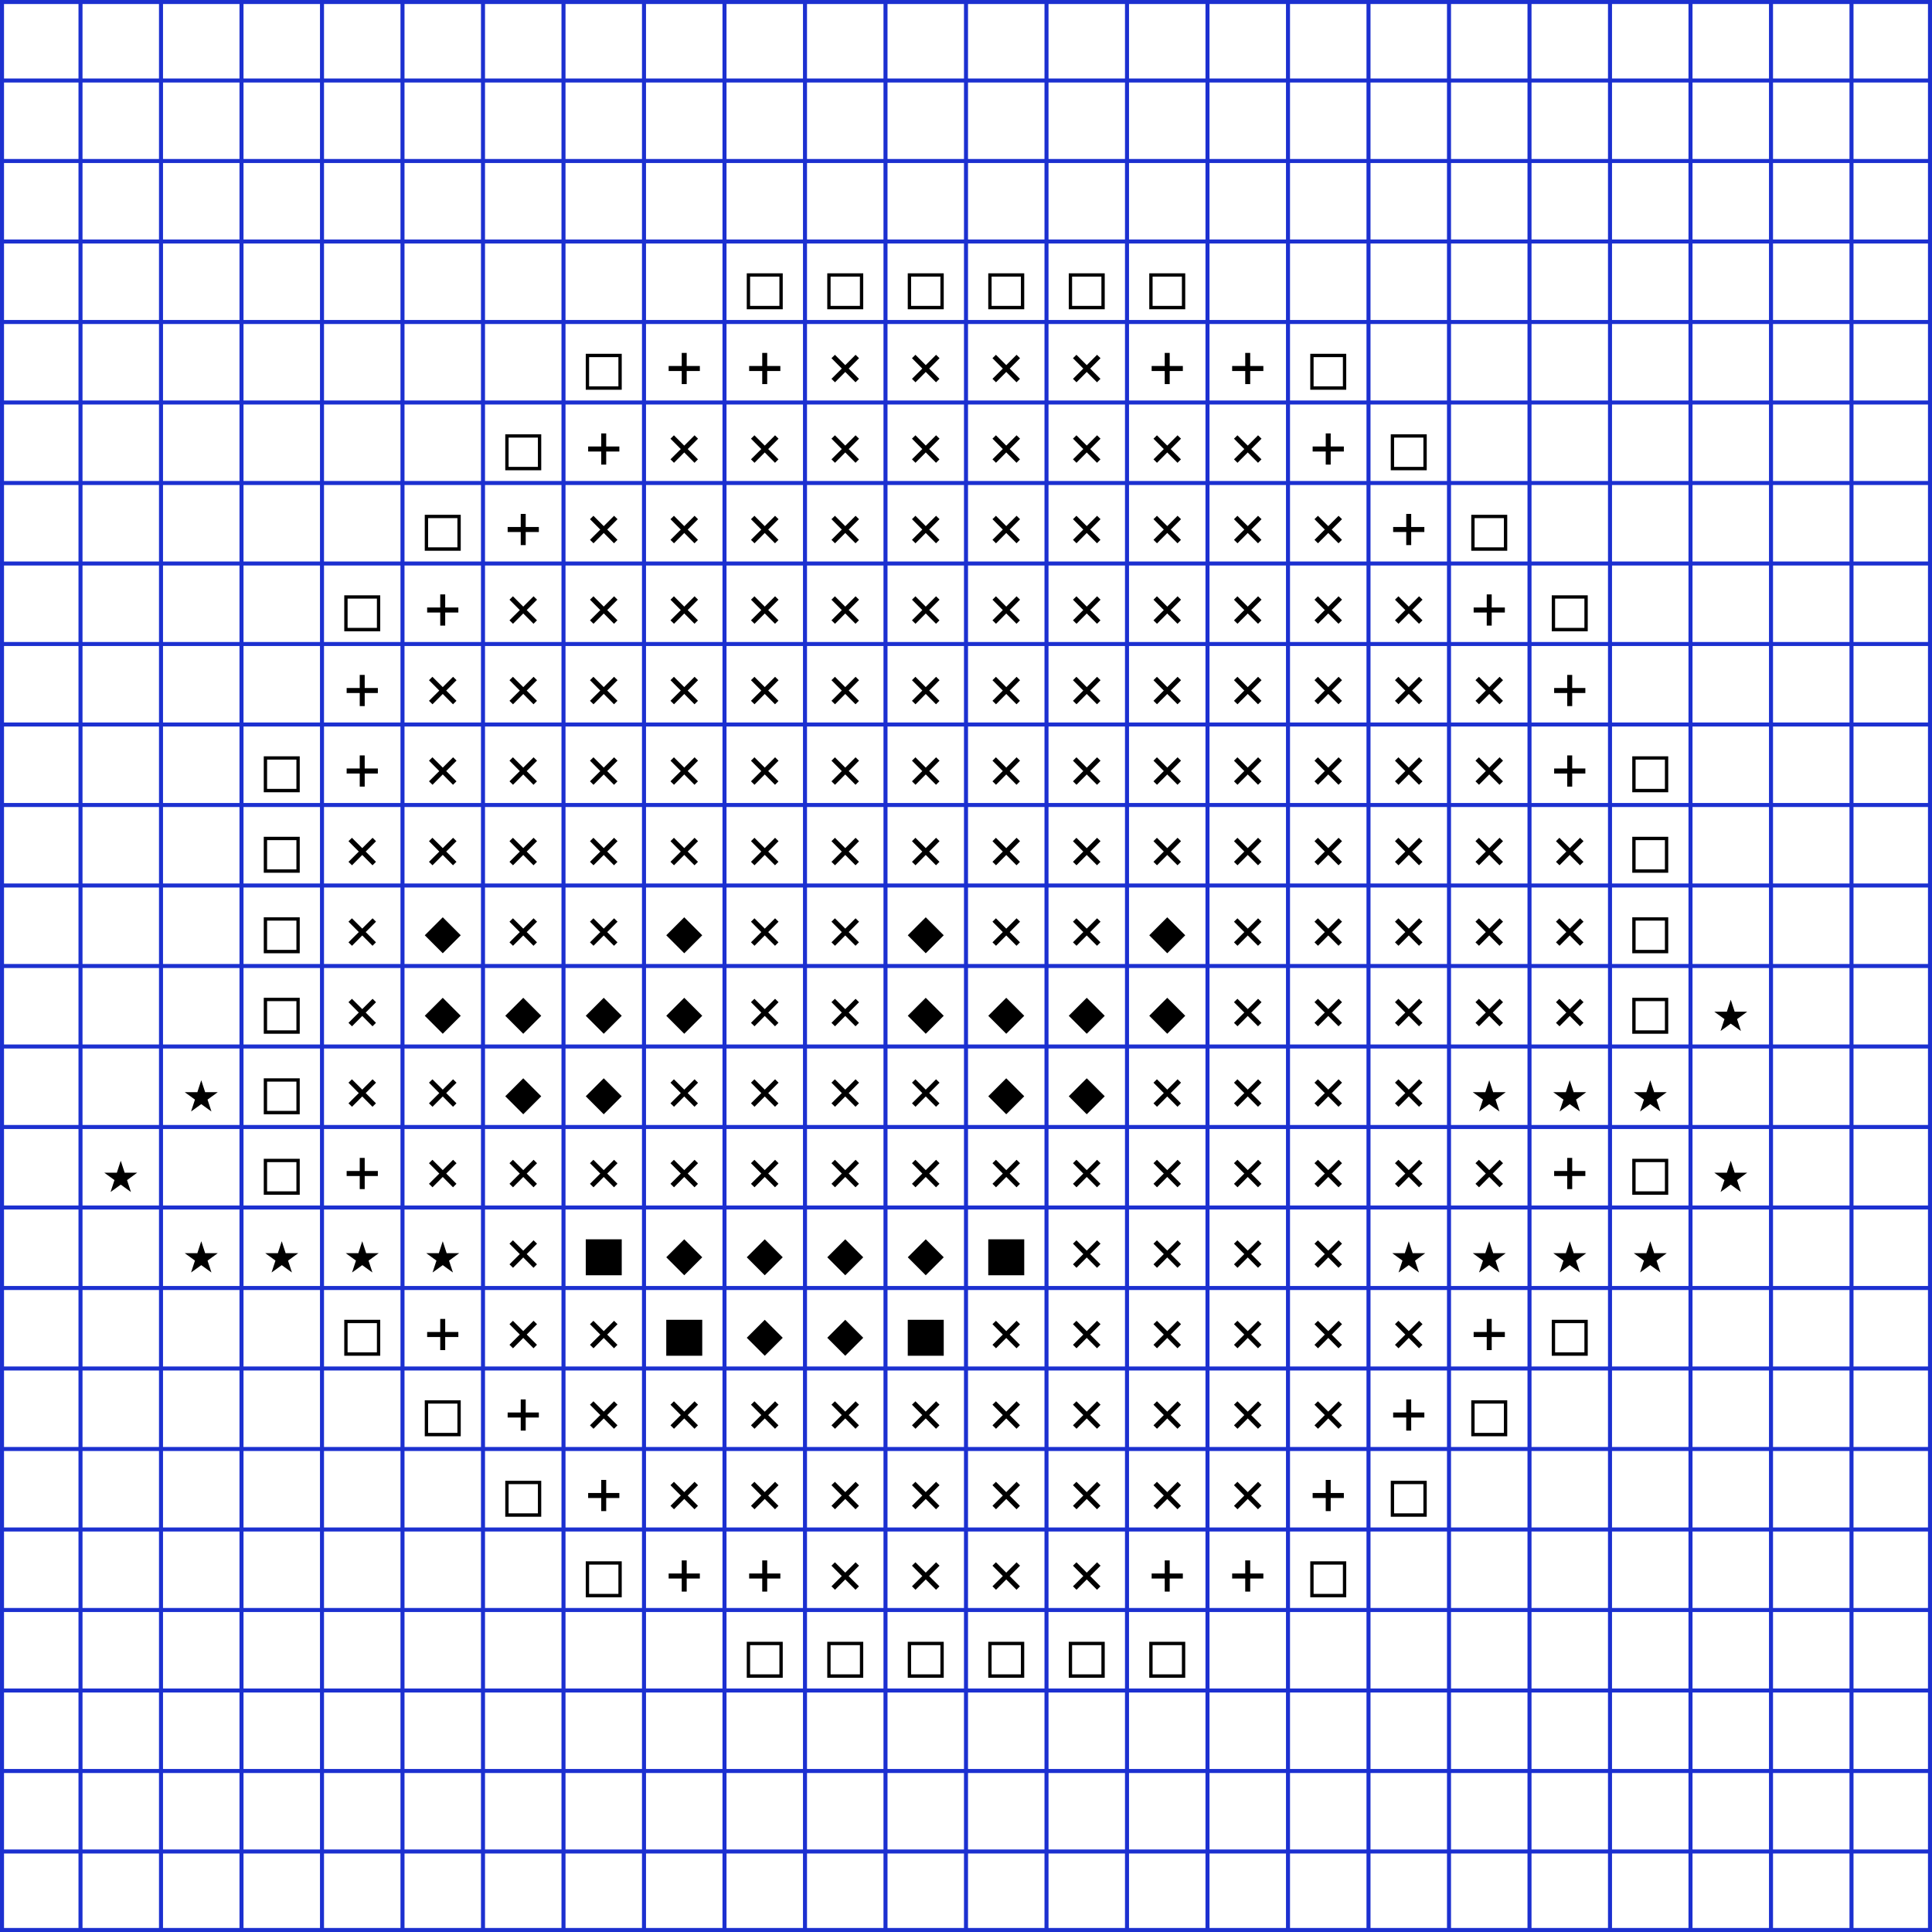
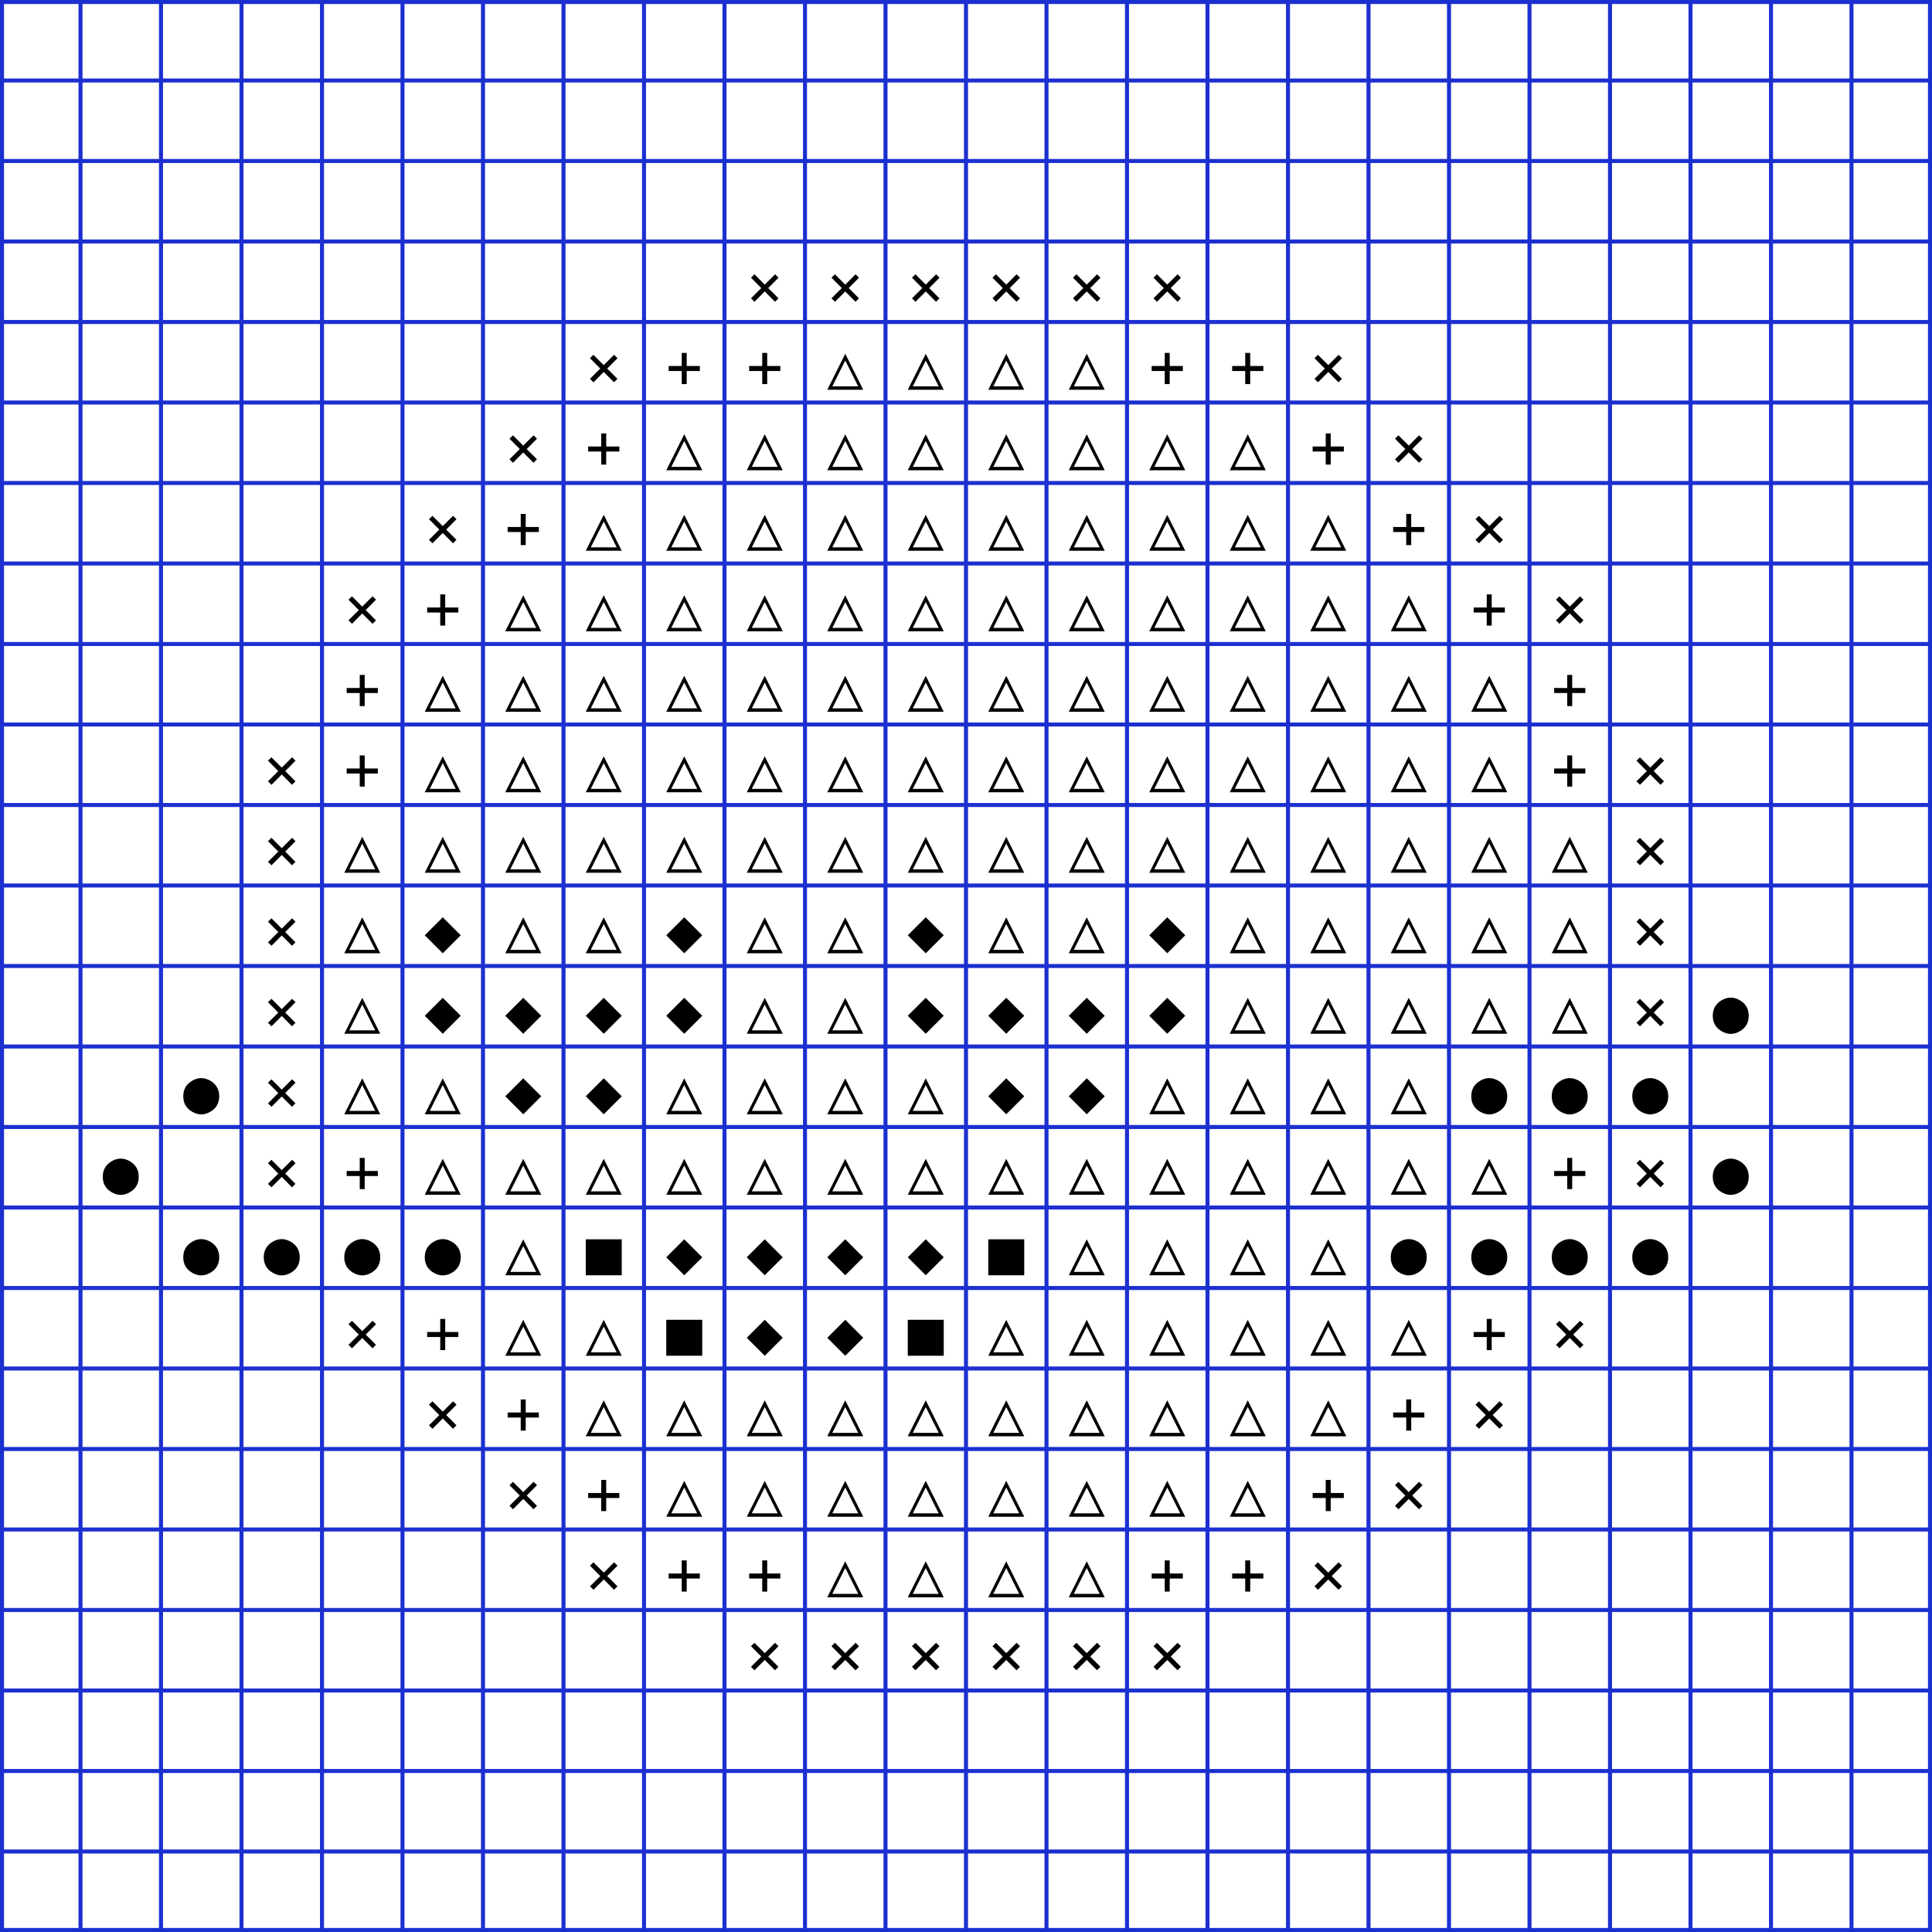
<svg xmlns="http://www.w3.org/2000/svg" width="480" height="480">
  <defs>
    <style>
      .symbol { font-family: monospace; font-size: 15px; text-anchor: middle; dominant-baseline: middle; }
    </style>
  </defs>
-   <text x="190" y="72" fill="#000000" class="symbol">□</text>
-   <text x="210" y="72" fill="#000000" class="symbol">□</text>
-   <text x="230" y="72" fill="#000000" class="symbol">□</text>
-   <text x="250" y="72" fill="#000000" class="symbol">□</text>
-   <text x="270" y="72" fill="#000000" class="symbol">□</text>
-   <text x="290" y="72" fill="#000000" class="symbol">□</text>
-   <text x="150" y="92" fill="#000000" class="symbol">□</text>
+   <text x="190" y="72" fill="#000000" class="symbol">×</text>
+   <text x="210" y="72" fill="#000000" class="symbol">×</text>
+   <text x="230" y="72" fill="#000000" class="symbol">×</text>
+   <text x="250" y="72" fill="#000000" class="symbol">×</text>
+   <text x="270" y="72" fill="#000000" class="symbol">×</text>
+   <text x="290" y="72" fill="#000000" class="symbol">×</text>
+   <text x="150" y="92" fill="#000000" class="symbol">×</text>
  <text x="170" y="92" fill="#000000" class="symbol">+</text>
  <text x="190" y="92" fill="#000000" class="symbol">+</text>
-   <text x="210" y="92" fill="#000000" class="symbol">×</text>
-   <text x="230" y="92" fill="#000000" class="symbol">×</text>
-   <text x="250" y="92" fill="#000000" class="symbol">×</text>
-   <text x="270" y="92" fill="#000000" class="symbol">×</text>
+   <text x="210" y="92" fill="#000000" class="symbol">△</text>
+   <text x="230" y="92" fill="#000000" class="symbol">△</text>
+   <text x="250" y="92" fill="#000000" class="symbol">△</text>
+   <text x="270" y="92" fill="#000000" class="symbol">△</text>
  <text x="290" y="92" fill="#000000" class="symbol">+</text>
  <text x="310" y="92" fill="#000000" class="symbol">+</text>
-   <text x="330" y="92" fill="#000000" class="symbol">□</text>
-   <text x="130" y="112" fill="#000000" class="symbol">□</text>
+   <text x="330" y="92" fill="#000000" class="symbol">×</text>
+   <text x="130" y="112" fill="#000000" class="symbol">×</text>
  <text x="150" y="112" fill="#000000" class="symbol">+</text>
-   <text x="170" y="112" fill="#000000" class="symbol">×</text>
-   <text x="190" y="112" fill="#000000" class="symbol">×</text>
-   <text x="210" y="112" fill="#000000" class="symbol">×</text>
-   <text x="230" y="112" fill="#000000" class="symbol">×</text>
-   <text x="250" y="112" fill="#000000" class="symbol">×</text>
-   <text x="270" y="112" fill="#000000" class="symbol">×</text>
-   <text x="290" y="112" fill="#000000" class="symbol">×</text>
-   <text x="310" y="112" fill="#000000" class="symbol">×</text>
+   <text x="170" y="112" fill="#000000" class="symbol">△</text>
+   <text x="190" y="112" fill="#000000" class="symbol">△</text>
+   <text x="210" y="112" fill="#000000" class="symbol">△</text>
+   <text x="230" y="112" fill="#000000" class="symbol">△</text>
+   <text x="250" y="112" fill="#000000" class="symbol">△</text>
+   <text x="270" y="112" fill="#000000" class="symbol">△</text>
+   <text x="290" y="112" fill="#000000" class="symbol">△</text>
+   <text x="310" y="112" fill="#000000" class="symbol">△</text>
  <text x="330" y="112" fill="#000000" class="symbol">+</text>
-   <text x="350" y="112" fill="#000000" class="symbol">□</text>
-   <text x="110" y="132" fill="#000000" class="symbol">□</text>
+   <text x="350" y="112" fill="#000000" class="symbol">×</text>
+   <text x="110" y="132" fill="#000000" class="symbol">×</text>
  <text x="130" y="132" fill="#000000" class="symbol">+</text>
-   <text x="150" y="132" fill="#000000" class="symbol">×</text>
-   <text x="170" y="132" fill="#000000" class="symbol">×</text>
-   <text x="190" y="132" fill="#000000" class="symbol">×</text>
-   <text x="210" y="132" fill="#000000" class="symbol">×</text>
-   <text x="230" y="132" fill="#000000" class="symbol">×</text>
-   <text x="250" y="132" fill="#000000" class="symbol">×</text>
-   <text x="270" y="132" fill="#000000" class="symbol">×</text>
-   <text x="290" y="132" fill="#000000" class="symbol">×</text>
-   <text x="310" y="132" fill="#000000" class="symbol">×</text>
-   <text x="330" y="132" fill="#000000" class="symbol">×</text>
+   <text x="150" y="132" fill="#000000" class="symbol">△</text>
+   <text x="170" y="132" fill="#000000" class="symbol">△</text>
+   <text x="190" y="132" fill="#000000" class="symbol">△</text>
+   <text x="210" y="132" fill="#000000" class="symbol">△</text>
+   <text x="230" y="132" fill="#000000" class="symbol">△</text>
+   <text x="250" y="132" fill="#000000" class="symbol">△</text>
+   <text x="270" y="132" fill="#000000" class="symbol">△</text>
+   <text x="290" y="132" fill="#000000" class="symbol">△</text>
+   <text x="310" y="132" fill="#000000" class="symbol">△</text>
+   <text x="330" y="132" fill="#000000" class="symbol">△</text>
  <text x="350" y="132" fill="#000000" class="symbol">+</text>
-   <text x="370" y="132" fill="#000000" class="symbol">□</text>
-   <text x="90" y="152" fill="#000000" class="symbol">□</text>
+   <text x="370" y="132" fill="#000000" class="symbol">×</text>
+   <text x="90" y="152" fill="#000000" class="symbol">×</text>
  <text x="110" y="152" fill="#000000" class="symbol">+</text>
-   <text x="130" y="152" fill="#000000" class="symbol">×</text>
-   <text x="150" y="152" fill="#000000" class="symbol">×</text>
-   <text x="170" y="152" fill="#000000" class="symbol">×</text>
-   <text x="190" y="152" fill="#000000" class="symbol">×</text>
-   <text x="210" y="152" fill="#000000" class="symbol">×</text>
-   <text x="230" y="152" fill="#000000" class="symbol">×</text>
-   <text x="250" y="152" fill="#000000" class="symbol">×</text>
-   <text x="270" y="152" fill="#000000" class="symbol">×</text>
-   <text x="290" y="152" fill="#000000" class="symbol">×</text>
-   <text x="310" y="152" fill="#000000" class="symbol">×</text>
-   <text x="330" y="152" fill="#000000" class="symbol">×</text>
-   <text x="350" y="152" fill="#000000" class="symbol">×</text>
+   <text x="130" y="152" fill="#000000" class="symbol">△</text>
+   <text x="150" y="152" fill="#000000" class="symbol">△</text>
+   <text x="170" y="152" fill="#000000" class="symbol">△</text>
+   <text x="190" y="152" fill="#000000" class="symbol">△</text>
+   <text x="210" y="152" fill="#000000" class="symbol">△</text>
+   <text x="230" y="152" fill="#000000" class="symbol">△</text>
+   <text x="250" y="152" fill="#000000" class="symbol">△</text>
+   <text x="270" y="152" fill="#000000" class="symbol">△</text>
+   <text x="290" y="152" fill="#000000" class="symbol">△</text>
+   <text x="310" y="152" fill="#000000" class="symbol">△</text>
+   <text x="330" y="152" fill="#000000" class="symbol">△</text>
+   <text x="350" y="152" fill="#000000" class="symbol">△</text>
  <text x="370" y="152" fill="#000000" class="symbol">+</text>
-   <text x="390" y="152" fill="#000000" class="symbol">□</text>
+   <text x="390" y="152" fill="#000000" class="symbol">×</text>
  <text x="90" y="172" fill="#000000" class="symbol">+</text>
-   <text x="110" y="172" fill="#000000" class="symbol">×</text>
-   <text x="130" y="172" fill="#000000" class="symbol">×</text>
-   <text x="150" y="172" fill="#000000" class="symbol">×</text>
-   <text x="170" y="172" fill="#000000" class="symbol">×</text>
-   <text x="190" y="172" fill="#000000" class="symbol">×</text>
-   <text x="210" y="172" fill="#000000" class="symbol">×</text>
-   <text x="230" y="172" fill="#000000" class="symbol">×</text>
-   <text x="250" y="172" fill="#000000" class="symbol">×</text>
-   <text x="270" y="172" fill="#000000" class="symbol">×</text>
-   <text x="290" y="172" fill="#000000" class="symbol">×</text>
-   <text x="310" y="172" fill="#000000" class="symbol">×</text>
-   <text x="330" y="172" fill="#000000" class="symbol">×</text>
-   <text x="350" y="172" fill="#000000" class="symbol">×</text>
-   <text x="370" y="172" fill="#000000" class="symbol">×</text>
+   <text x="110" y="172" fill="#000000" class="symbol">△</text>
+   <text x="130" y="172" fill="#000000" class="symbol">△</text>
+   <text x="150" y="172" fill="#000000" class="symbol">△</text>
+   <text x="170" y="172" fill="#000000" class="symbol">△</text>
+   <text x="190" y="172" fill="#000000" class="symbol">△</text>
+   <text x="210" y="172" fill="#000000" class="symbol">△</text>
+   <text x="230" y="172" fill="#000000" class="symbol">△</text>
+   <text x="250" y="172" fill="#000000" class="symbol">△</text>
+   <text x="270" y="172" fill="#000000" class="symbol">△</text>
+   <text x="290" y="172" fill="#000000" class="symbol">△</text>
+   <text x="310" y="172" fill="#000000" class="symbol">△</text>
+   <text x="330" y="172" fill="#000000" class="symbol">△</text>
+   <text x="350" y="172" fill="#000000" class="symbol">△</text>
+   <text x="370" y="172" fill="#000000" class="symbol">△</text>
  <text x="390" y="172" fill="#000000" class="symbol">+</text>
-   <text x="70" y="192" fill="#000000" class="symbol">□</text>
+   <text x="70" y="192" fill="#000000" class="symbol">×</text>
  <text x="90" y="192" fill="#000000" class="symbol">+</text>
-   <text x="110" y="192" fill="#000000" class="symbol">×</text>
-   <text x="130" y="192" fill="#000000" class="symbol">×</text>
-   <text x="150" y="192" fill="#000000" class="symbol">×</text>
-   <text x="170" y="192" fill="#000000" class="symbol">×</text>
-   <text x="190" y="192" fill="#000000" class="symbol">×</text>
-   <text x="210" y="192" fill="#000000" class="symbol">×</text>
-   <text x="230" y="192" fill="#000000" class="symbol">×</text>
-   <text x="250" y="192" fill="#000000" class="symbol">×</text>
-   <text x="270" y="192" fill="#000000" class="symbol">×</text>
-   <text x="290" y="192" fill="#000000" class="symbol">×</text>
-   <text x="310" y="192" fill="#000000" class="symbol">×</text>
-   <text x="330" y="192" fill="#000000" class="symbol">×</text>
-   <text x="350" y="192" fill="#000000" class="symbol">×</text>
-   <text x="370" y="192" fill="#000000" class="symbol">×</text>
+   <text x="110" y="192" fill="#000000" class="symbol">△</text>
+   <text x="130" y="192" fill="#000000" class="symbol">△</text>
+   <text x="150" y="192" fill="#000000" class="symbol">△</text>
+   <text x="170" y="192" fill="#000000" class="symbol">△</text>
+   <text x="190" y="192" fill="#000000" class="symbol">△</text>
+   <text x="210" y="192" fill="#000000" class="symbol">△</text>
+   <text x="230" y="192" fill="#000000" class="symbol">△</text>
+   <text x="250" y="192" fill="#000000" class="symbol">△</text>
+   <text x="270" y="192" fill="#000000" class="symbol">△</text>
+   <text x="290" y="192" fill="#000000" class="symbol">△</text>
+   <text x="310" y="192" fill="#000000" class="symbol">△</text>
+   <text x="330" y="192" fill="#000000" class="symbol">△</text>
+   <text x="350" y="192" fill="#000000" class="symbol">△</text>
+   <text x="370" y="192" fill="#000000" class="symbol">△</text>
  <text x="390" y="192" fill="#000000" class="symbol">+</text>
-   <text x="410" y="192" fill="#000000" class="symbol">□</text>
-   <text x="70" y="212" fill="#000000" class="symbol">□</text>
-   <text x="90" y="212" fill="#000000" class="symbol">×</text>
-   <text x="110" y="212" fill="#000000" class="symbol">×</text>
-   <text x="130" y="212" fill="#000000" class="symbol">×</text>
-   <text x="150" y="212" fill="#000000" class="symbol">×</text>
-   <text x="170" y="212" fill="#000000" class="symbol">×</text>
-   <text x="190" y="212" fill="#000000" class="symbol">×</text>
-   <text x="210" y="212" fill="#000000" class="symbol">×</text>
-   <text x="230" y="212" fill="#000000" class="symbol">×</text>
-   <text x="250" y="212" fill="#000000" class="symbol">×</text>
-   <text x="270" y="212" fill="#000000" class="symbol">×</text>
-   <text x="290" y="212" fill="#000000" class="symbol">×</text>
-   <text x="310" y="212" fill="#000000" class="symbol">×</text>
-   <text x="330" y="212" fill="#000000" class="symbol">×</text>
-   <text x="350" y="212" fill="#000000" class="symbol">×</text>
-   <text x="370" y="212" fill="#000000" class="symbol">×</text>
-   <text x="390" y="212" fill="#000000" class="symbol">×</text>
-   <text x="410" y="212" fill="#000000" class="symbol">□</text>
-   <text x="70" y="232" fill="#000000" class="symbol">□</text>
-   <text x="90" y="232" fill="#000000" class="symbol">×</text>
+   <text x="410" y="192" fill="#000000" class="symbol">×</text>
+   <text x="70" y="212" fill="#000000" class="symbol">×</text>
+   <text x="90" y="212" fill="#000000" class="symbol">△</text>
+   <text x="110" y="212" fill="#000000" class="symbol">△</text>
+   <text x="130" y="212" fill="#000000" class="symbol">△</text>
+   <text x="150" y="212" fill="#000000" class="symbol">△</text>
+   <text x="170" y="212" fill="#000000" class="symbol">△</text>
+   <text x="190" y="212" fill="#000000" class="symbol">△</text>
+   <text x="210" y="212" fill="#000000" class="symbol">△</text>
+   <text x="230" y="212" fill="#000000" class="symbol">△</text>
+   <text x="250" y="212" fill="#000000" class="symbol">△</text>
+   <text x="270" y="212" fill="#000000" class="symbol">△</text>
+   <text x="290" y="212" fill="#000000" class="symbol">△</text>
+   <text x="310" y="212" fill="#000000" class="symbol">△</text>
+   <text x="330" y="212" fill="#000000" class="symbol">△</text>
+   <text x="350" y="212" fill="#000000" class="symbol">△</text>
+   <text x="370" y="212" fill="#000000" class="symbol">△</text>
+   <text x="390" y="212" fill="#000000" class="symbol">△</text>
+   <text x="410" y="212" fill="#000000" class="symbol">×</text>
+   <text x="70" y="232" fill="#000000" class="symbol">×</text>
+   <text x="90" y="232" fill="#000000" class="symbol">△</text>
  <text x="110" y="232" fill="#000000" class="symbol">◆</text>
-   <text x="130" y="232" fill="#000000" class="symbol">×</text>
-   <text x="150" y="232" fill="#000000" class="symbol">×</text>
+   <text x="130" y="232" fill="#000000" class="symbol">△</text>
+   <text x="150" y="232" fill="#000000" class="symbol">△</text>
  <text x="170" y="232" fill="#000000" class="symbol">◆</text>
-   <text x="190" y="232" fill="#000000" class="symbol">×</text>
-   <text x="210" y="232" fill="#000000" class="symbol">×</text>
+   <text x="190" y="232" fill="#000000" class="symbol">△</text>
+   <text x="210" y="232" fill="#000000" class="symbol">△</text>
  <text x="230" y="232" fill="#000000" class="symbol">◆</text>
-   <text x="250" y="232" fill="#000000" class="symbol">×</text>
-   <text x="270" y="232" fill="#000000" class="symbol">×</text>
+   <text x="250" y="232" fill="#000000" class="symbol">△</text>
+   <text x="270" y="232" fill="#000000" class="symbol">△</text>
  <text x="290" y="232" fill="#000000" class="symbol">◆</text>
-   <text x="310" y="232" fill="#000000" class="symbol">×</text>
-   <text x="330" y="232" fill="#000000" class="symbol">×</text>
-   <text x="350" y="232" fill="#000000" class="symbol">×</text>
-   <text x="370" y="232" fill="#000000" class="symbol">×</text>
-   <text x="390" y="232" fill="#000000" class="symbol">×</text>
-   <text x="410" y="232" fill="#000000" class="symbol">□</text>
-   <text x="70" y="252" fill="#000000" class="symbol">□</text>
-   <text x="90" y="252" fill="#000000" class="symbol">×</text>
+   <text x="310" y="232" fill="#000000" class="symbol">△</text>
+   <text x="330" y="232" fill="#000000" class="symbol">△</text>
+   <text x="350" y="232" fill="#000000" class="symbol">△</text>
+   <text x="370" y="232" fill="#000000" class="symbol">△</text>
+   <text x="390" y="232" fill="#000000" class="symbol">△</text>
+   <text x="410" y="232" fill="#000000" class="symbol">×</text>
+   <text x="70" y="252" fill="#000000" class="symbol">×</text>
+   <text x="90" y="252" fill="#000000" class="symbol">△</text>
  <text x="110" y="252" fill="#000000" class="symbol">◆</text>
  <text x="130" y="252" fill="#000000" class="symbol">◆</text>
  <text x="150" y="252" fill="#000000" class="symbol">◆</text>
  <text x="170" y="252" fill="#000000" class="symbol">◆</text>
-   <text x="190" y="252" fill="#000000" class="symbol">×</text>
-   <text x="210" y="252" fill="#000000" class="symbol">×</text>
+   <text x="190" y="252" fill="#000000" class="symbol">△</text>
+   <text x="210" y="252" fill="#000000" class="symbol">△</text>
  <text x="230" y="252" fill="#000000" class="symbol">◆</text>
  <text x="250" y="252" fill="#000000" class="symbol">◆</text>
  <text x="270" y="252" fill="#000000" class="symbol">◆</text>
  <text x="290" y="252" fill="#000000" class="symbol">◆</text>
-   <text x="310" y="252" fill="#000000" class="symbol">×</text>
-   <text x="330" y="252" fill="#000000" class="symbol">×</text>
-   <text x="350" y="252" fill="#000000" class="symbol">×</text>
-   <text x="370" y="252" fill="#000000" class="symbol">×</text>
-   <text x="390" y="252" fill="#000000" class="symbol">×</text>
-   <text x="410" y="252" fill="#000000" class="symbol">□</text>
-   <text x="430" y="252" fill="#000000" class="symbol">★</text>
-   <text x="50" y="272" fill="#000000" class="symbol">★</text>
-   <text x="70" y="272" fill="#000000" class="symbol">□</text>
-   <text x="90" y="272" fill="#000000" class="symbol">×</text>
-   <text x="110" y="272" fill="#000000" class="symbol">×</text>
+   <text x="310" y="252" fill="#000000" class="symbol">△</text>
+   <text x="330" y="252" fill="#000000" class="symbol">△</text>
+   <text x="350" y="252" fill="#000000" class="symbol">△</text>
+   <text x="370" y="252" fill="#000000" class="symbol">△</text>
+   <text x="390" y="252" fill="#000000" class="symbol">△</text>
+   <text x="410" y="252" fill="#000000" class="symbol">×</text>
+   <text x="430" y="252" fill="#000000" class="symbol">●</text>
+   <text x="50" y="272" fill="#000000" class="symbol">●</text>
+   <text x="70" y="272" fill="#000000" class="symbol">×</text>
+   <text x="90" y="272" fill="#000000" class="symbol">△</text>
+   <text x="110" y="272" fill="#000000" class="symbol">△</text>
  <text x="130" y="272" fill="#000000" class="symbol">◆</text>
  <text x="150" y="272" fill="#000000" class="symbol">◆</text>
-   <text x="170" y="272" fill="#000000" class="symbol">×</text>
-   <text x="190" y="272" fill="#000000" class="symbol">×</text>
-   <text x="210" y="272" fill="#000000" class="symbol">×</text>
-   <text x="230" y="272" fill="#000000" class="symbol">×</text>
+   <text x="170" y="272" fill="#000000" class="symbol">△</text>
+   <text x="190" y="272" fill="#000000" class="symbol">△</text>
+   <text x="210" y="272" fill="#000000" class="symbol">△</text>
+   <text x="230" y="272" fill="#000000" class="symbol">△</text>
  <text x="250" y="272" fill="#000000" class="symbol">◆</text>
  <text x="270" y="272" fill="#000000" class="symbol">◆</text>
-   <text x="290" y="272" fill="#000000" class="symbol">×</text>
-   <text x="310" y="272" fill="#000000" class="symbol">×</text>
-   <text x="330" y="272" fill="#000000" class="symbol">×</text>
-   <text x="350" y="272" fill="#000000" class="symbol">×</text>
-   <text x="370" y="272" fill="#000000" class="symbol">★</text>
-   <text x="390" y="272" fill="#000000" class="symbol">★</text>
-   <text x="410" y="272" fill="#000000" class="symbol">★</text>
-   <text x="30" y="292" fill="#000000" class="symbol">★</text>
-   <text x="70" y="292" fill="#000000" class="symbol">□</text>
+   <text x="290" y="272" fill="#000000" class="symbol">△</text>
+   <text x="310" y="272" fill="#000000" class="symbol">△</text>
+   <text x="330" y="272" fill="#000000" class="symbol">△</text>
+   <text x="350" y="272" fill="#000000" class="symbol">△</text>
+   <text x="370" y="272" fill="#000000" class="symbol">●</text>
+   <text x="390" y="272" fill="#000000" class="symbol">●</text>
+   <text x="410" y="272" fill="#000000" class="symbol">●</text>
+   <text x="30" y="292" fill="#000000" class="symbol">●</text>
+   <text x="70" y="292" fill="#000000" class="symbol">×</text>
  <text x="90" y="292" fill="#000000" class="symbol">+</text>
-   <text x="110" y="292" fill="#000000" class="symbol">×</text>
-   <text x="130" y="292" fill="#000000" class="symbol">×</text>
-   <text x="150" y="292" fill="#000000" class="symbol">×</text>
-   <text x="170" y="292" fill="#000000" class="symbol">×</text>
-   <text x="190" y="292" fill="#000000" class="symbol">×</text>
-   <text x="210" y="292" fill="#000000" class="symbol">×</text>
-   <text x="230" y="292" fill="#000000" class="symbol">×</text>
-   <text x="250" y="292" fill="#000000" class="symbol">×</text>
-   <text x="270" y="292" fill="#000000" class="symbol">×</text>
-   <text x="290" y="292" fill="#000000" class="symbol">×</text>
-   <text x="310" y="292" fill="#000000" class="symbol">×</text>
-   <text x="330" y="292" fill="#000000" class="symbol">×</text>
-   <text x="350" y="292" fill="#000000" class="symbol">×</text>
-   <text x="370" y="292" fill="#000000" class="symbol">×</text>
+   <text x="110" y="292" fill="#000000" class="symbol">△</text>
+   <text x="130" y="292" fill="#000000" class="symbol">△</text>
+   <text x="150" y="292" fill="#000000" class="symbol">△</text>
+   <text x="170" y="292" fill="#000000" class="symbol">△</text>
+   <text x="190" y="292" fill="#000000" class="symbol">△</text>
+   <text x="210" y="292" fill="#000000" class="symbol">△</text>
+   <text x="230" y="292" fill="#000000" class="symbol">△</text>
+   <text x="250" y="292" fill="#000000" class="symbol">△</text>
+   <text x="270" y="292" fill="#000000" class="symbol">△</text>
+   <text x="290" y="292" fill="#000000" class="symbol">△</text>
+   <text x="310" y="292" fill="#000000" class="symbol">△</text>
+   <text x="330" y="292" fill="#000000" class="symbol">△</text>
+   <text x="350" y="292" fill="#000000" class="symbol">△</text>
+   <text x="370" y="292" fill="#000000" class="symbol">△</text>
  <text x="390" y="292" fill="#000000" class="symbol">+</text>
-   <text x="410" y="292" fill="#000000" class="symbol">□</text>
-   <text x="430" y="292" fill="#000000" class="symbol">★</text>
-   <text x="50" y="312" fill="#000000" class="symbol">★</text>
-   <text x="70" y="312" fill="#000000" class="symbol">★</text>
-   <text x="90" y="312" fill="#000000" class="symbol">★</text>
-   <text x="110" y="312" fill="#000000" class="symbol">★</text>
-   <text x="130" y="312" fill="#000000" class="symbol">×</text>
+   <text x="410" y="292" fill="#000000" class="symbol">×</text>
+   <text x="430" y="292" fill="#000000" class="symbol">●</text>
+   <text x="50" y="312" fill="#000000" class="symbol">●</text>
+   <text x="70" y="312" fill="#000000" class="symbol">●</text>
+   <text x="90" y="312" fill="#000000" class="symbol">●</text>
+   <text x="110" y="312" fill="#000000" class="symbol">●</text>
+   <text x="130" y="312" fill="#000000" class="symbol">△</text>
  <text x="150" y="312" fill="#000000" class="symbol">■</text>
  <text x="170" y="312" fill="#000000" class="symbol">◆</text>
  <text x="190" y="312" fill="#000000" class="symbol">◆</text>
  <text x="210" y="312" fill="#000000" class="symbol">◆</text>
  <text x="230" y="312" fill="#000000" class="symbol">◆</text>
  <text x="250" y="312" fill="#000000" class="symbol">■</text>
-   <text x="270" y="312" fill="#000000" class="symbol">×</text>
-   <text x="290" y="312" fill="#000000" class="symbol">×</text>
-   <text x="310" y="312" fill="#000000" class="symbol">×</text>
-   <text x="330" y="312" fill="#000000" class="symbol">×</text>
-   <text x="350" y="312" fill="#000000" class="symbol">★</text>
-   <text x="370" y="312" fill="#000000" class="symbol">★</text>
-   <text x="390" y="312" fill="#000000" class="symbol">★</text>
-   <text x="410" y="312" fill="#000000" class="symbol">★</text>
-   <text x="90" y="332" fill="#000000" class="symbol">□</text>
+   <text x="270" y="312" fill="#000000" class="symbol">△</text>
+   <text x="290" y="312" fill="#000000" class="symbol">△</text>
+   <text x="310" y="312" fill="#000000" class="symbol">△</text>
+   <text x="330" y="312" fill="#000000" class="symbol">△</text>
+   <text x="350" y="312" fill="#000000" class="symbol">●</text>
+   <text x="370" y="312" fill="#000000" class="symbol">●</text>
+   <text x="390" y="312" fill="#000000" class="symbol">●</text>
+   <text x="410" y="312" fill="#000000" class="symbol">●</text>
+   <text x="90" y="332" fill="#000000" class="symbol">×</text>
  <text x="110" y="332" fill="#000000" class="symbol">+</text>
-   <text x="130" y="332" fill="#000000" class="symbol">×</text>
-   <text x="150" y="332" fill="#000000" class="symbol">×</text>
+   <text x="130" y="332" fill="#000000" class="symbol">△</text>
+   <text x="150" y="332" fill="#000000" class="symbol">△</text>
  <text x="170" y="332" fill="#000000" class="symbol">■</text>
  <text x="190" y="332" fill="#000000" class="symbol">◆</text>
  <text x="210" y="332" fill="#000000" class="symbol">◆</text>
  <text x="230" y="332" fill="#000000" class="symbol">■</text>
-   <text x="250" y="332" fill="#000000" class="symbol">×</text>
-   <text x="270" y="332" fill="#000000" class="symbol">×</text>
-   <text x="290" y="332" fill="#000000" class="symbol">×</text>
-   <text x="310" y="332" fill="#000000" class="symbol">×</text>
-   <text x="330" y="332" fill="#000000" class="symbol">×</text>
-   <text x="350" y="332" fill="#000000" class="symbol">×</text>
+   <text x="250" y="332" fill="#000000" class="symbol">△</text>
+   <text x="270" y="332" fill="#000000" class="symbol">△</text>
+   <text x="290" y="332" fill="#000000" class="symbol">△</text>
+   <text x="310" y="332" fill="#000000" class="symbol">△</text>
+   <text x="330" y="332" fill="#000000" class="symbol">△</text>
+   <text x="350" y="332" fill="#000000" class="symbol">△</text>
  <text x="370" y="332" fill="#000000" class="symbol">+</text>
-   <text x="390" y="332" fill="#000000" class="symbol">□</text>
-   <text x="110" y="352" fill="#000000" class="symbol">□</text>
+   <text x="390" y="332" fill="#000000" class="symbol">×</text>
+   <text x="110" y="352" fill="#000000" class="symbol">×</text>
  <text x="130" y="352" fill="#000000" class="symbol">+</text>
-   <text x="150" y="352" fill="#000000" class="symbol">×</text>
-   <text x="170" y="352" fill="#000000" class="symbol">×</text>
-   <text x="190" y="352" fill="#000000" class="symbol">×</text>
-   <text x="210" y="352" fill="#000000" class="symbol">×</text>
-   <text x="230" y="352" fill="#000000" class="symbol">×</text>
-   <text x="250" y="352" fill="#000000" class="symbol">×</text>
-   <text x="270" y="352" fill="#000000" class="symbol">×</text>
-   <text x="290" y="352" fill="#000000" class="symbol">×</text>
-   <text x="310" y="352" fill="#000000" class="symbol">×</text>
-   <text x="330" y="352" fill="#000000" class="symbol">×</text>
+   <text x="150" y="352" fill="#000000" class="symbol">△</text>
+   <text x="170" y="352" fill="#000000" class="symbol">△</text>
+   <text x="190" y="352" fill="#000000" class="symbol">△</text>
+   <text x="210" y="352" fill="#000000" class="symbol">△</text>
+   <text x="230" y="352" fill="#000000" class="symbol">△</text>
+   <text x="250" y="352" fill="#000000" class="symbol">△</text>
+   <text x="270" y="352" fill="#000000" class="symbol">△</text>
+   <text x="290" y="352" fill="#000000" class="symbol">△</text>
+   <text x="310" y="352" fill="#000000" class="symbol">△</text>
+   <text x="330" y="352" fill="#000000" class="symbol">△</text>
  <text x="350" y="352" fill="#000000" class="symbol">+</text>
-   <text x="370" y="352" fill="#000000" class="symbol">□</text>
-   <text x="130" y="372" fill="#000000" class="symbol">□</text>
+   <text x="370" y="352" fill="#000000" class="symbol">×</text>
+   <text x="130" y="372" fill="#000000" class="symbol">×</text>
  <text x="150" y="372" fill="#000000" class="symbol">+</text>
-   <text x="170" y="372" fill="#000000" class="symbol">×</text>
-   <text x="190" y="372" fill="#000000" class="symbol">×</text>
-   <text x="210" y="372" fill="#000000" class="symbol">×</text>
-   <text x="230" y="372" fill="#000000" class="symbol">×</text>
-   <text x="250" y="372" fill="#000000" class="symbol">×</text>
-   <text x="270" y="372" fill="#000000" class="symbol">×</text>
-   <text x="290" y="372" fill="#000000" class="symbol">×</text>
-   <text x="310" y="372" fill="#000000" class="symbol">×</text>
+   <text x="170" y="372" fill="#000000" class="symbol">△</text>
+   <text x="190" y="372" fill="#000000" class="symbol">△</text>
+   <text x="210" y="372" fill="#000000" class="symbol">△</text>
+   <text x="230" y="372" fill="#000000" class="symbol">△</text>
+   <text x="250" y="372" fill="#000000" class="symbol">△</text>
+   <text x="270" y="372" fill="#000000" class="symbol">△</text>
+   <text x="290" y="372" fill="#000000" class="symbol">△</text>
+   <text x="310" y="372" fill="#000000" class="symbol">△</text>
  <text x="330" y="372" fill="#000000" class="symbol">+</text>
-   <text x="350" y="372" fill="#000000" class="symbol">□</text>
-   <text x="150" y="392" fill="#000000" class="symbol">□</text>
+   <text x="350" y="372" fill="#000000" class="symbol">×</text>
+   <text x="150" y="392" fill="#000000" class="symbol">×</text>
  <text x="170" y="392" fill="#000000" class="symbol">+</text>
  <text x="190" y="392" fill="#000000" class="symbol">+</text>
-   <text x="210" y="392" fill="#000000" class="symbol">×</text>
-   <text x="230" y="392" fill="#000000" class="symbol">×</text>
-   <text x="250" y="392" fill="#000000" class="symbol">×</text>
-   <text x="270" y="392" fill="#000000" class="symbol">×</text>
+   <text x="210" y="392" fill="#000000" class="symbol">△</text>
+   <text x="230" y="392" fill="#000000" class="symbol">△</text>
+   <text x="250" y="392" fill="#000000" class="symbol">△</text>
+   <text x="270" y="392" fill="#000000" class="symbol">△</text>
  <text x="290" y="392" fill="#000000" class="symbol">+</text>
  <text x="310" y="392" fill="#000000" class="symbol">+</text>
-   <text x="330" y="392" fill="#000000" class="symbol">□</text>
-   <text x="190" y="412" fill="#000000" class="symbol">□</text>
-   <text x="210" y="412" fill="#000000" class="symbol">□</text>
-   <text x="230" y="412" fill="#000000" class="symbol">□</text>
-   <text x="250" y="412" fill="#000000" class="symbol">□</text>
-   <text x="270" y="412" fill="#000000" class="symbol">□</text>
-   <text x="290" y="412" fill="#000000" class="symbol">□</text>
+   <text x="330" y="392" fill="#000000" class="symbol">×</text>
+   <text x="190" y="412" fill="#000000" class="symbol">×</text>
+   <text x="210" y="412" fill="#000000" class="symbol">×</text>
+   <text x="230" y="412" fill="#000000" class="symbol">×</text>
+   <text x="250" y="412" fill="#000000" class="symbol">×</text>
+   <text x="270" y="412" fill="#000000" class="symbol">×</text>
+   <text x="290" y="412" fill="#000000" class="symbol">×</text>
  <line x1="0" y1="0" x2="0" y2="480" stroke="#1c30d0" stroke-width="2" />
  <line x1="20" y1="0" x2="20" y2="480" stroke="#1c30d0" stroke-width="1" />
  <line x1="40" y1="0" x2="40" y2="480" stroke="#1c30d0" stroke-width="1" />
  <line x1="60" y1="0" x2="60" y2="480" stroke="#1c30d0" stroke-width="1" />
  <line x1="80" y1="0" x2="80" y2="480" stroke="#1c30d0" stroke-width="1" />
  <line x1="100" y1="0" x2="100" y2="480" stroke="#1c30d0" stroke-width="1" />
  <line x1="120" y1="0" x2="120" y2="480" stroke="#1c30d0" stroke-width="1" />
  <line x1="140" y1="0" x2="140" y2="480" stroke="#1c30d0" stroke-width="1" />
  <line x1="160" y1="0" x2="160" y2="480" stroke="#1c30d0" stroke-width="1" />
  <line x1="180" y1="0" x2="180" y2="480" stroke="#1c30d0" stroke-width="1" />
  <line x1="200" y1="0" x2="200" y2="480" stroke="#1c30d0" stroke-width="1" />
  <line x1="220" y1="0" x2="220" y2="480" stroke="#1c30d0" stroke-width="1" />
  <line x1="240" y1="0" x2="240" y2="480" stroke="#1c30d0" stroke-width="1" />
  <line x1="260" y1="0" x2="260" y2="480" stroke="#1c30d0" stroke-width="1" />
  <line x1="280" y1="0" x2="280" y2="480" stroke="#1c30d0" stroke-width="1" />
  <line x1="300" y1="0" x2="300" y2="480" stroke="#1c30d0" stroke-width="1" />
  <line x1="320" y1="0" x2="320" y2="480" stroke="#1c30d0" stroke-width="1" />
  <line x1="340" y1="0" x2="340" y2="480" stroke="#1c30d0" stroke-width="1" />
  <line x1="360" y1="0" x2="360" y2="480" stroke="#1c30d0" stroke-width="1" />
  <line x1="380" y1="0" x2="380" y2="480" stroke="#1c30d0" stroke-width="1" />
  <line x1="400" y1="0" x2="400" y2="480" stroke="#1c30d0" stroke-width="1" />
  <line x1="420" y1="0" x2="420" y2="480" stroke="#1c30d0" stroke-width="1" />
  <line x1="440" y1="0" x2="440" y2="480" stroke="#1c30d0" stroke-width="1" />
  <line x1="460" y1="0" x2="460" y2="480" stroke="#1c30d0" stroke-width="1" />
  <line x1="480" y1="0" x2="480" y2="480" stroke="#1c30d0" stroke-width="2" />
  <line x1="0" y1="0" x2="480" y2="0" stroke="#1c30d0" stroke-width="2" />
  <line x1="0" y1="20" x2="480" y2="20" stroke="#1c30d0" stroke-width="1" />
  <line x1="0" y1="40" x2="480" y2="40" stroke="#1c30d0" stroke-width="1" />
  <line x1="0" y1="60" x2="480" y2="60" stroke="#1c30d0" stroke-width="1" />
  <line x1="0" y1="80" x2="480" y2="80" stroke="#1c30d0" stroke-width="1" />
  <line x1="0" y1="100" x2="480" y2="100" stroke="#1c30d0" stroke-width="1" />
  <line x1="0" y1="120" x2="480" y2="120" stroke="#1c30d0" stroke-width="1" />
  <line x1="0" y1="140" x2="480" y2="140" stroke="#1c30d0" stroke-width="1" />
  <line x1="0" y1="160" x2="480" y2="160" stroke="#1c30d0" stroke-width="1" />
  <line x1="0" y1="180" x2="480" y2="180" stroke="#1c30d0" stroke-width="1" />
  <line x1="0" y1="200" x2="480" y2="200" stroke="#1c30d0" stroke-width="1" />
  <line x1="0" y1="220" x2="480" y2="220" stroke="#1c30d0" stroke-width="1" />
  <line x1="0" y1="240" x2="480" y2="240" stroke="#1c30d0" stroke-width="1" />
  <line x1="0" y1="260" x2="480" y2="260" stroke="#1c30d0" stroke-width="1" />
  <line x1="0" y1="280" x2="480" y2="280" stroke="#1c30d0" stroke-width="1" />
  <line x1="0" y1="300" x2="480" y2="300" stroke="#1c30d0" stroke-width="1" />
  <line x1="0" y1="320" x2="480" y2="320" stroke="#1c30d0" stroke-width="1" />
  <line x1="0" y1="340" x2="480" y2="340" stroke="#1c30d0" stroke-width="1" />
  <line x1="0" y1="360" x2="480" y2="360" stroke="#1c30d0" stroke-width="1" />
  <line x1="0" y1="380" x2="480" y2="380" stroke="#1c30d0" stroke-width="1" />
  <line x1="0" y1="400" x2="480" y2="400" stroke="#1c30d0" stroke-width="1" />
  <line x1="0" y1="420" x2="480" y2="420" stroke="#1c30d0" stroke-width="1" />
  <line x1="0" y1="440" x2="480" y2="440" stroke="#1c30d0" stroke-width="1" />
  <line x1="0" y1="460" x2="480" y2="460" stroke="#1c30d0" stroke-width="1" />
  <line x1="0" y1="480" x2="480" y2="480" stroke="#1c30d0" stroke-width="2" />
</svg>
